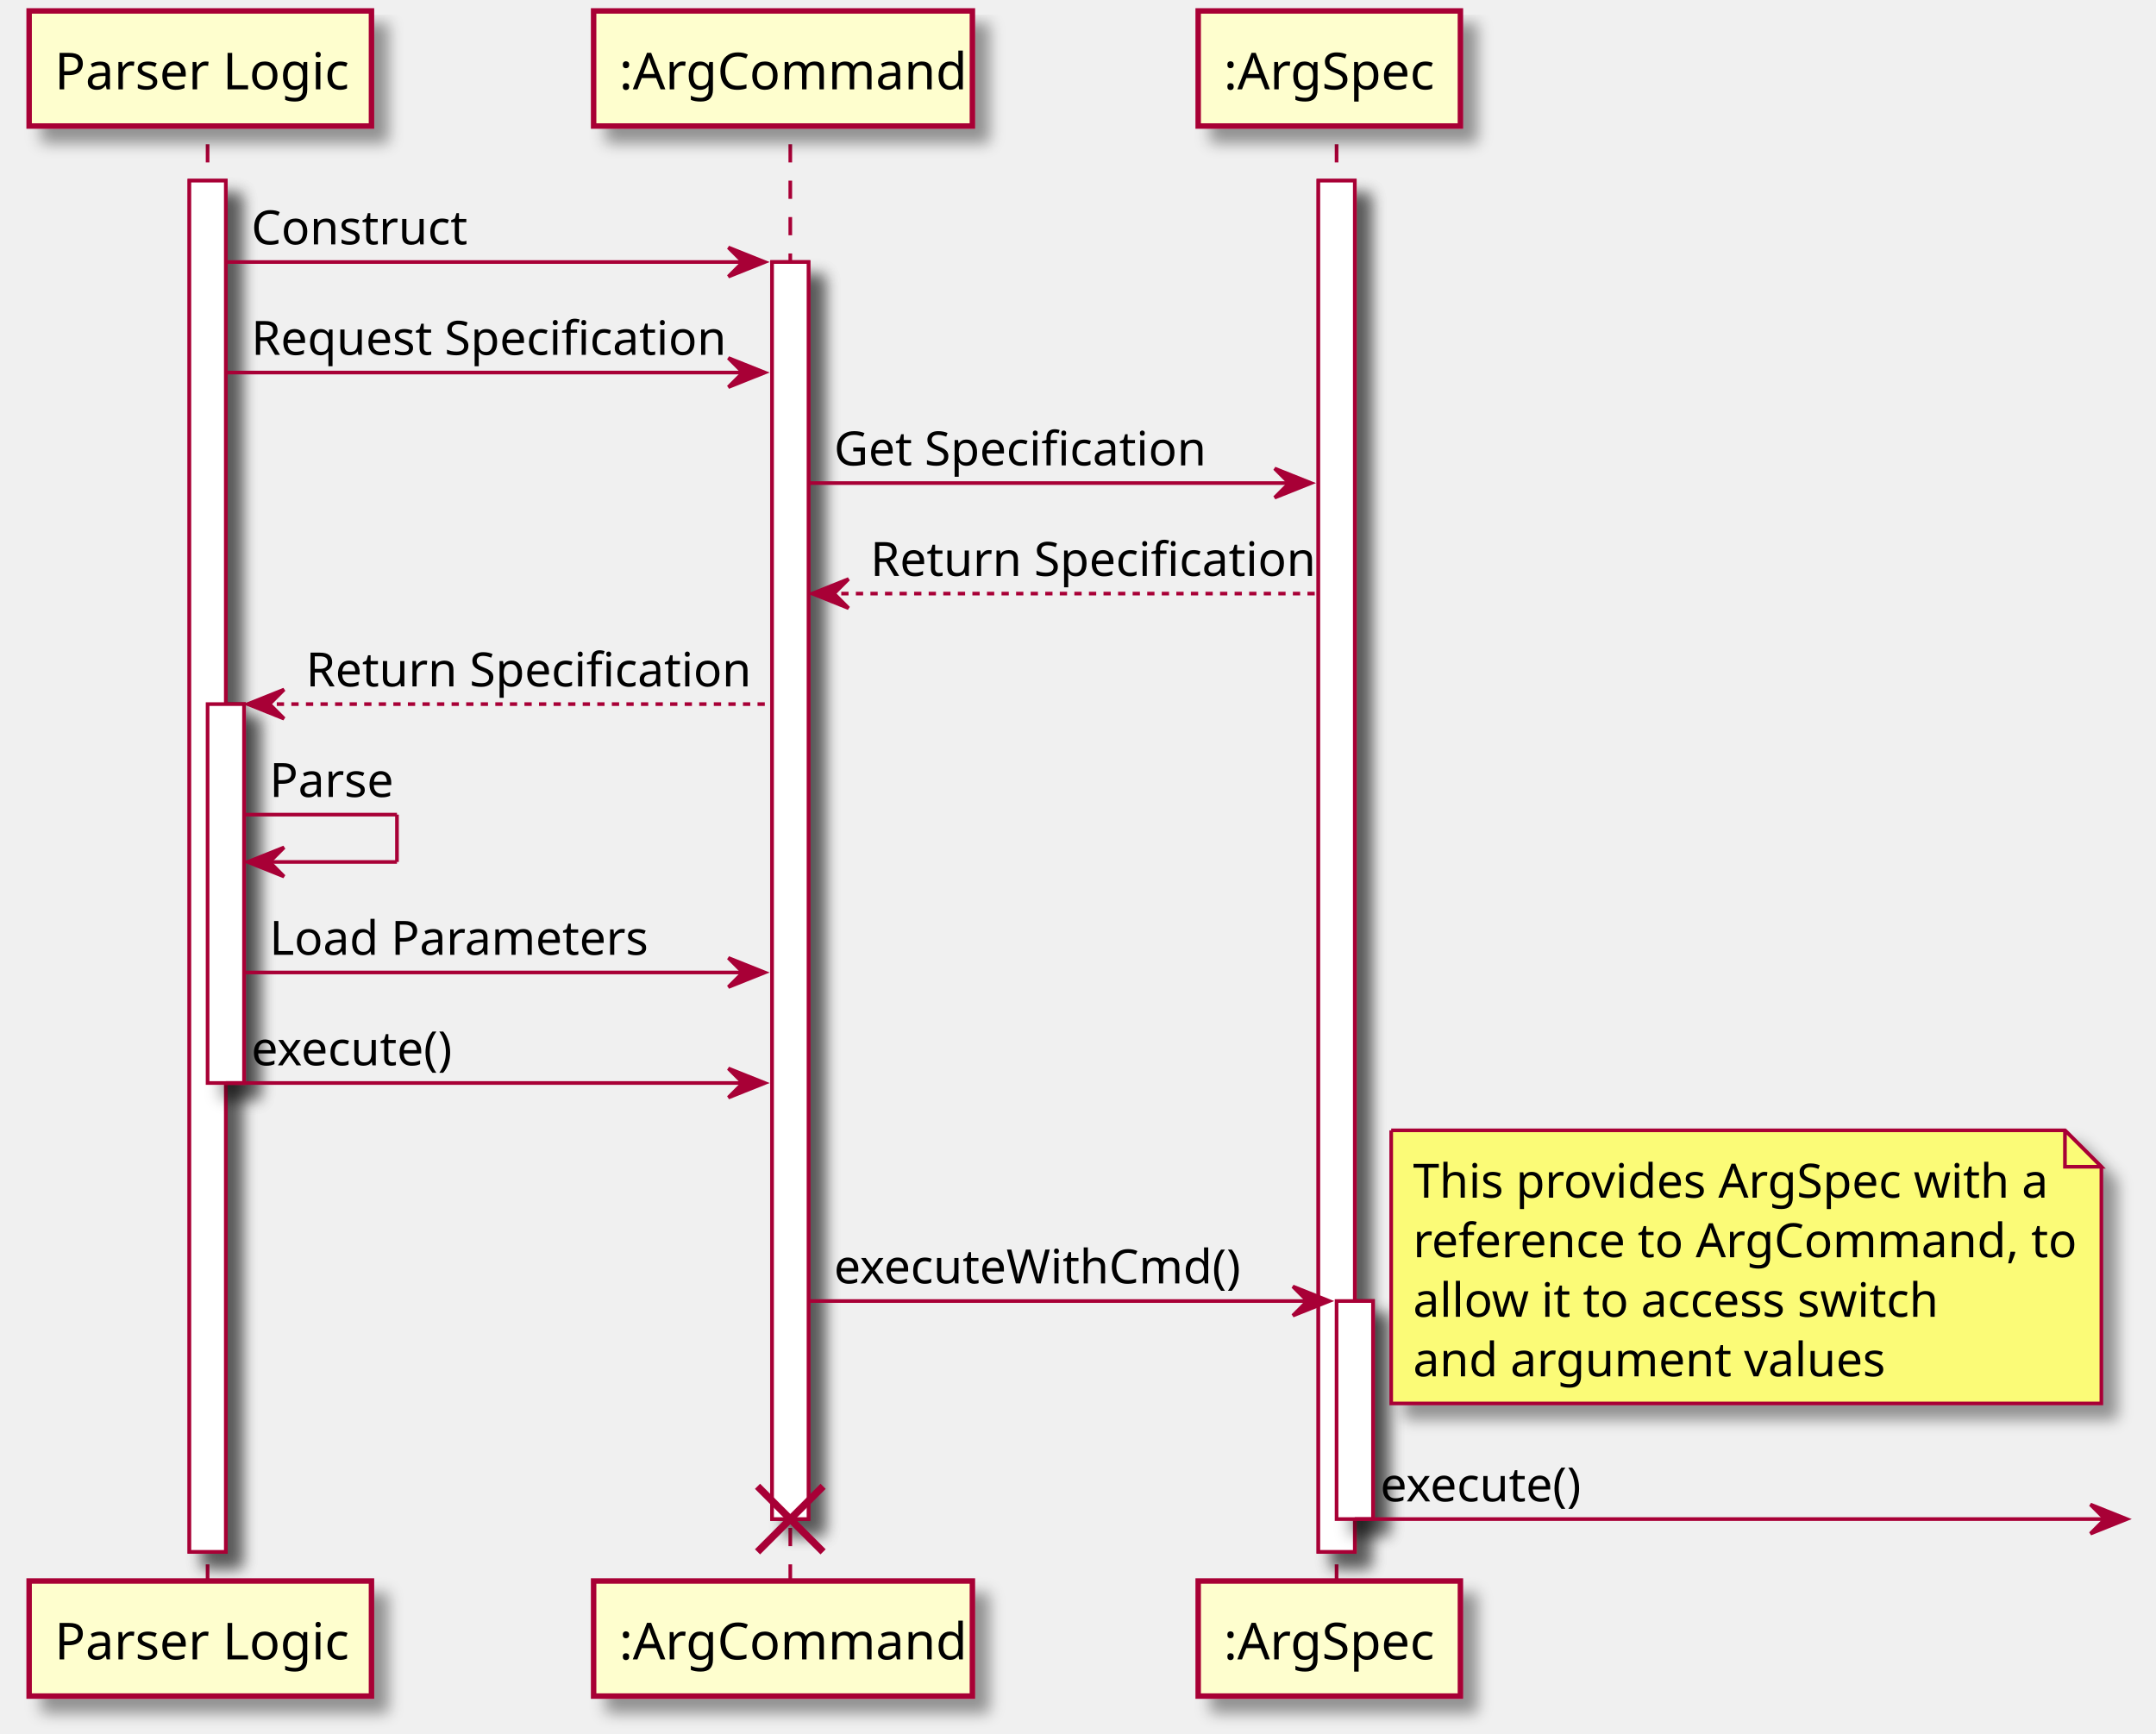
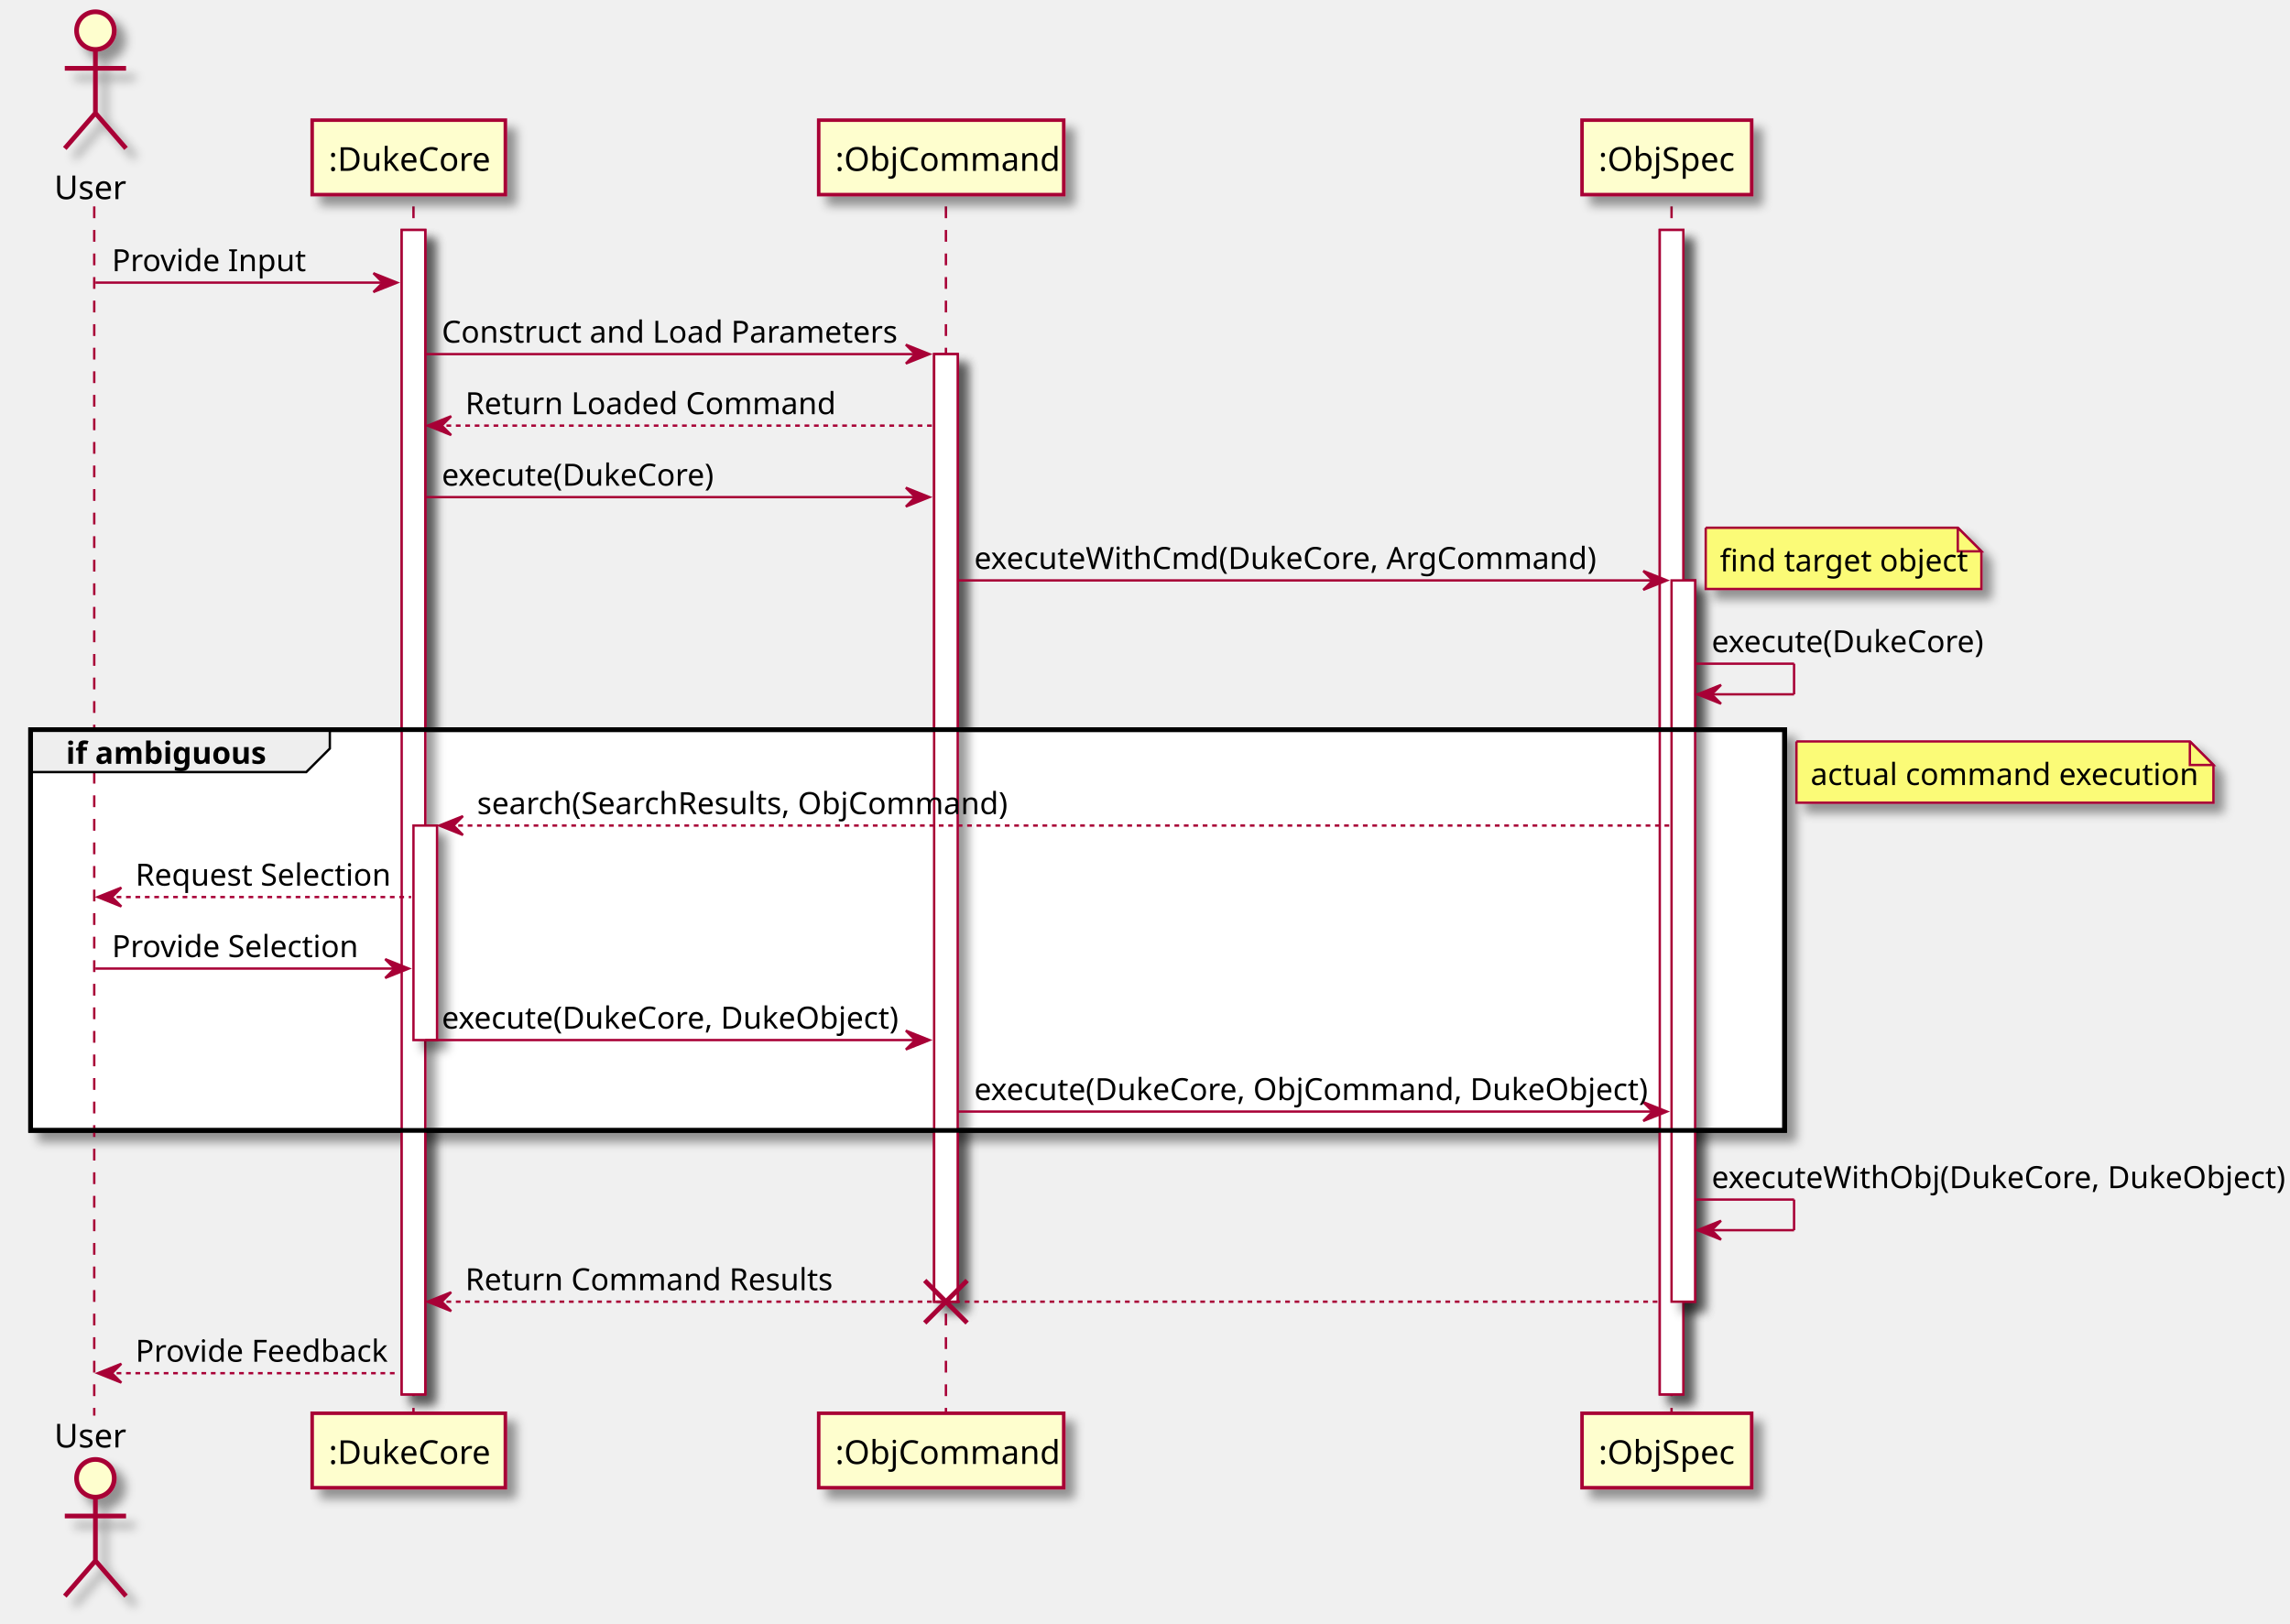
- <svg xmlns="http://www.w3.org/2000/svg" contentScriptType="application/ecmascript" contentStyleType="text/css" height="476px" preserveAspectRatio="none" style="width:592px;height:476px;" version="1.1" viewBox="0 0 592 476" width="592px" zoomAndPan="magnify">
+ <svg xmlns="http://www.w3.org/2000/svg" contentScriptType="application/ecmascript" contentStyleType="text/css" height="689px" preserveAspectRatio="none" style="width:972px;height:689px;" version="1.1" viewBox="0 0 972 689" width="972px" zoomAndPan="magnify">
  <defs>
-     <filter height="300%" id="fcdjhxbaj05fv" width="300%" x="-1" y="-1">
+     <filter height="300%" id="fishuo1ubt8bs" width="300%" x="-1" y="-1">
      <feGaussianBlur result="blurOut" stdDeviation="2.0" />
      <feColorMatrix in="blurOut" result="blurOut2" type="matrix" values="0 0 0 0 0 0 0 0 0 0 0 0 0 0 0 0 0 0 .4 0" />
      <feOffset dx="4.0" dy="4.0" in="blurOut2" result="blurOut3" />
      <feBlend in="SourceGraphic" in2="blurOut3" mode="normal" />
    </filter>
  </defs>
  <g>
-     <rect fill="#FFFFFF" filter="url(#fcdjhxbaj05fv)" height="376.57" style="stroke: #A80036; stroke-width: 1.0;" width="10" x="52" y="49.609" />
-     <rect fill="#FFFFFF" filter="url(#fcdjhxbaj05fv)" height="104.055" style="stroke: #A80036; stroke-width: 1.0;" width="10" x="57" y="193.367" />
-     <rect fill="#FFFFFF" filter="url(#fcdjhxbaj05fv)" height="345.219" style="stroke: #A80036; stroke-width: 1.0;" width="10" x="212" y="71.961" />
-     <rect fill="#FFFFFF" filter="url(#fcdjhxbaj05fv)" height="376.57" style="stroke: #A80036; stroke-width: 1.0;" width="10" x="362" y="49.609" />
-     <rect fill="#FFFFFF" filter="url(#fcdjhxbaj05fv)" height="59.879" style="stroke: #A80036; stroke-width: 1.0;" width="10" x="367" y="357.301" />
-     <line style="stroke: #A80036; stroke-width: 1.0; stroke-dasharray: 5.0,5.0;" x1="57" x2="57" y1="39.609" y2="435.18" />
-     <line style="stroke: #A80036; stroke-width: 1.0; stroke-dasharray: 5.0,5.0;" x1="217" x2="217" y1="39.609" y2="435.18" />
-     <line style="stroke: #A80036; stroke-width: 1.0; stroke-dasharray: 5.0,5.0;" x1="367" x2="367" y1="39.609" y2="435.18" />
-     <rect fill="#FEFECE" filter="url(#fcdjhxbaj05fv)" height="31.609" style="stroke: #A80036; stroke-width: 1.5;" width="94" x="8" y="3" />
-     <text fill="#000000" font-family="sans-serif" font-size="14" lengthAdjust="spacingAndGlyphs" textLength="80" x="15" y="24.533">Parser Logic</text>
-     <rect fill="#FEFECE" filter="url(#fcdjhxbaj05fv)" height="31.609" style="stroke: #A80036; stroke-width: 1.5;" width="94" x="8" y="434.18" />
-     <text fill="#000000" font-family="sans-serif" font-size="14" lengthAdjust="spacingAndGlyphs" textLength="80" x="15" y="455.713">Parser Logic</text>
-     <rect fill="#FEFECE" filter="url(#fcdjhxbaj05fv)" height="31.609" style="stroke: #A80036; stroke-width: 1.5;" width="104" x="163" y="3" />
-     <text fill="#000000" font-family="sans-serif" font-size="14" lengthAdjust="spacingAndGlyphs" textLength="90" x="170" y="24.533">:ArgCommand</text>
-     <rect fill="#FEFECE" filter="url(#fcdjhxbaj05fv)" height="31.609" style="stroke: #A80036; stroke-width: 1.5;" width="104" x="163" y="434.18" />
-     <text fill="#000000" font-family="sans-serif" font-size="14" lengthAdjust="spacingAndGlyphs" textLength="90" x="170" y="455.713">:ArgCommand</text>
-     <rect fill="#FEFECE" filter="url(#fcdjhxbaj05fv)" height="31.609" style="stroke: #A80036; stroke-width: 1.5;" width="72" x="329" y="3" />
-     <text fill="#000000" font-family="sans-serif" font-size="14" lengthAdjust="spacingAndGlyphs" textLength="58" x="336" y="24.533">:ArgSpec</text>
-     <rect fill="#FEFECE" filter="url(#fcdjhxbaj05fv)" height="31.609" style="stroke: #A80036; stroke-width: 1.5;" width="72" x="329" y="434.18" />
-     <text fill="#000000" font-family="sans-serif" font-size="14" lengthAdjust="spacingAndGlyphs" textLength="58" x="336" y="455.713">:ArgSpec</text>
-     <rect fill="#FFFFFF" filter="url(#fcdjhxbaj05fv)" height="376.57" style="stroke: #A80036; stroke-width: 1.0;" width="10" x="52" y="49.609" />
-     <rect fill="#FFFFFF" filter="url(#fcdjhxbaj05fv)" height="104.055" style="stroke: #A80036; stroke-width: 1.0;" width="10" x="57" y="193.367" />
-     <rect fill="#FFFFFF" filter="url(#fcdjhxbaj05fv)" height="345.219" style="stroke: #A80036; stroke-width: 1.0;" width="10" x="212" y="71.961" />
-     <rect fill="#FFFFFF" filter="url(#fcdjhxbaj05fv)" height="376.57" style="stroke: #A80036; stroke-width: 1.0;" width="10" x="362" y="49.609" />
-     <rect fill="#FFFFFF" filter="url(#fcdjhxbaj05fv)" height="59.879" style="stroke: #A80036; stroke-width: 1.0;" width="10" x="367" y="357.301" />
-     <polygon fill="#A80036" points="200,67.961,210,71.961,200,75.961,204,71.961" style="stroke: #A80036; stroke-width: 1.0;" />
-     <line style="stroke: #A80036; stroke-width: 1.0;" x1="62" x2="206" y1="71.961" y2="71.961" />
-     <text fill="#000000" font-family="sans-serif" font-size="13" lengthAdjust="spacingAndGlyphs" textLength="56" x="69" y="67.105">Construct</text>
-     <polygon fill="#A80036" points="200,98.312,210,102.312,200,106.312,204,102.312" style="stroke: #A80036; stroke-width: 1.0;" />
-     <line style="stroke: #A80036; stroke-width: 1.0;" x1="62" x2="206" y1="102.312" y2="102.312" />
-     <text fill="#000000" font-family="sans-serif" font-size="13" lengthAdjust="spacingAndGlyphs" textLength="126" x="69" y="97.456">Request Specification</text>
-     <polygon fill="#A80036" points="350,128.664,360,132.664,350,136.664,354,132.664" style="stroke: #A80036; stroke-width: 1.0;" />
-     <line style="stroke: #A80036; stroke-width: 1.0;" x1="222" x2="356" y1="132.664" y2="132.664" />
-     <text fill="#000000" font-family="sans-serif" font-size="13" lengthAdjust="spacingAndGlyphs" textLength="99" x="229" y="127.808">Get Specification</text>
-     <polygon fill="#A80036" points="233,159.016,223,163.016,233,167.016,229,163.016" style="stroke: #A80036; stroke-width: 1.0;" />
-     <line style="stroke: #A80036; stroke-width: 1.0; stroke-dasharray: 2.0,2.0;" x1="227" x2="361" y1="163.016" y2="163.016" />
-     <text fill="#000000" font-family="sans-serif" font-size="13" lengthAdjust="spacingAndGlyphs" textLength="116" x="239" y="158.159">Return Specification</text>
-     <polygon fill="#A80036" points="78,189.367,68,193.367,78,197.367,74,193.367" style="stroke: #A80036; stroke-width: 1.0;" />
-     <line style="stroke: #A80036; stroke-width: 1.0; stroke-dasharray: 2.0,2.0;" x1="72" x2="211" y1="193.367" y2="193.367" />
-     <text fill="#000000" font-family="sans-serif" font-size="13" lengthAdjust="spacingAndGlyphs" textLength="116" x="84" y="188.511">Return Specification</text>
-     <line style="stroke: #A80036; stroke-width: 1.0;" x1="67" x2="109" y1="223.719" y2="223.719" />
-     <line style="stroke: #A80036; stroke-width: 1.0;" x1="109" x2="109" y1="223.719" y2="236.719" />
-     <line style="stroke: #A80036; stroke-width: 1.0;" x1="68" x2="109" y1="236.719" y2="236.719" />
-     <polygon fill="#A80036" points="78,232.719,68,236.719,78,240.719,74,236.719" style="stroke: #A80036; stroke-width: 1.0;" />
-     <text fill="#000000" font-family="sans-serif" font-size="13" lengthAdjust="spacingAndGlyphs" textLength="34" x="74" y="218.862">Parse</text>
-     <polygon fill="#A80036" points="200,263.07,210,267.07,200,271.07,204,267.07" style="stroke: #A80036; stroke-width: 1.0;" />
-     <line style="stroke: #A80036; stroke-width: 1.0;" x1="67" x2="206" y1="267.07" y2="267.07" />
-     <text fill="#000000" font-family="sans-serif" font-size="13" lengthAdjust="spacingAndGlyphs" textLength="99" x="74" y="262.214">Load Parameters</text>
-     <polygon fill="#A80036" points="200,293.422,210,297.422,200,301.422,204,297.422" style="stroke: #A80036; stroke-width: 1.0;" />
-     <line style="stroke: #A80036; stroke-width: 1.0;" x1="62" x2="206" y1="297.422" y2="297.422" />
-     <text fill="#000000" font-family="sans-serif" font-size="13" lengthAdjust="spacingAndGlyphs" textLength="54" x="69" y="292.565">execute()</text>
-     <polygon fill="#A80036" points="355,353.301,365,357.301,355,361.301,359,357.301" style="stroke: #A80036; stroke-width: 1.0;" />
-     <line style="stroke: #A80036; stroke-width: 1.0;" x1="222" x2="361" y1="357.301" y2="357.301" />
-     <text fill="#000000" font-family="sans-serif" font-size="13" lengthAdjust="spacingAndGlyphs" textLength="108" x="229" y="352.444">executeWithCmd()</text>
-     <path d="M382,310.422 L382,385.422 L577,385.422 L577,320.422 L567,310.422 L382,310.422 " fill="#FBFB77" filter="url(#fcdjhxbaj05fv)" style="stroke: #A80036; stroke-width: 1.0;" />
-     <path d="M567,310.422 L567,320.422 L577,320.422 L567,310.422 " fill="#FBFB77" style="stroke: #A80036; stroke-width: 1.0;" />
-     <text fill="#000000" font-family="sans-serif" font-size="13" lengthAdjust="spacingAndGlyphs" textLength="167" x="388" y="328.917">This provides ArgSpec with a</text>
-     <text fill="#000000" font-family="sans-serif" font-size="13" lengthAdjust="spacingAndGlyphs" textLength="170" x="388" y="345.269">reference to ArgCommand, to</text>
-     <text fill="#000000" font-family="sans-serif" font-size="13" lengthAdjust="spacingAndGlyphs" textLength="142" x="388" y="361.62">allow it to access switch</text>
-     <text fill="#000000" font-family="sans-serif" font-size="13" lengthAdjust="spacingAndGlyphs" textLength="119" x="388" y="377.972">and argument values</text>
-     <polygon fill="#A80036" points="574,413.18,584,417.18,574,421.18,578,417.18" style="stroke: #A80036; stroke-width: 1.0;" />
-     <line style="stroke: #A80036; stroke-width: 1.0;" x1="372" x2="580" y1="417.18" y2="417.18" />
-     <text fill="#000000" font-family="sans-serif" font-size="13" lengthAdjust="spacingAndGlyphs" textLength="54" x="379" y="412.323">execute()</text>
-     <line style="stroke: #A80036; stroke-width: 2.0;" x1="208" x2="226" y1="408.18" y2="426.18" />
-     <line style="stroke: #A80036; stroke-width: 2.0;" x1="208" x2="226" y1="426.18" y2="408.18" />
+     <rect fill="#FFFFFF" filter="url(#fishuo1ubt8bs)" height="494.273" style="stroke: #A80036; stroke-width: 1.0;" width="10" x="170.5" y="97.609" />
+     <rect fill="#FFFFFF" filter="url(#fishuo1ubt8bs)" height="91.055" style="stroke: #A80036; stroke-width: 1.0;" width="10" x="175.5" y="350.422" />
+     <rect fill="#FFFFFF" filter="url(#fishuo1ubt8bs)" height="402.219" style="stroke: #A80036; stroke-width: 1.0;" width="10" x="396.5" y="150.312" />
+     <rect fill="#FFFFFF" filter="url(#fishuo1ubt8bs)" height="494.273" style="stroke: #A80036; stroke-width: 1.0;" width="10" x="704.5" y="97.609" />
+     <rect fill="#FFFFFF" filter="url(#fishuo1ubt8bs)" height="306.164" style="stroke: #A80036; stroke-width: 1.0;" width="10" x="709.5" y="246.367" />
+     <rect fill="#FFFFFF" filter="url(#fishuo1ubt8bs)" height="170.109" style="stroke: #000000; stroke-width: 2.0;" width="744.5" x="13" y="309.719" />
+     <line style="stroke: #A80036; stroke-width: 1.0; stroke-dasharray: 5.0,5.0;" x1="40" x2="40" y1="87.609" y2="600.883" />
+     <line style="stroke: #A80036; stroke-width: 1.0; stroke-dasharray: 5.0,5.0;" x1="175.5" x2="175.5" y1="87.609" y2="600.883" />
+     <line style="stroke: #A80036; stroke-width: 1.0; stroke-dasharray: 5.0,5.0;" x1="401.5" x2="401.5" y1="87.609" y2="600.883" />
+     <line style="stroke: #A80036; stroke-width: 1.0; stroke-dasharray: 5.0,5.0;" x1="709.5" x2="709.5" y1="87.609" y2="600.883" />
+     <text fill="#000000" font-family="sans-serif" font-size="14" lengthAdjust="spacingAndGlyphs" textLength="29" x="23" y="84.533">User</text>
+     <ellipse cx="40.5" cy="13" fill="#FEFECE" filter="url(#fishuo1ubt8bs)" rx="8" ry="8" style="stroke: #A80036; stroke-width: 2.0;" />
+     <path d="M40.5,21 L40.5,48 M27.5,29 L53.5,29 M40.5,48 L27.5,63 M40.5,48 L53.5,63 " fill="none" filter="url(#fishuo1ubt8bs)" style="stroke: #A80036; stroke-width: 2.0;" />
+     <text fill="#000000" font-family="sans-serif" font-size="14" lengthAdjust="spacingAndGlyphs" textLength="29" x="23" y="614.416">User</text>
+     <ellipse cx="40.5" cy="627.492" fill="#FEFECE" filter="url(#fishuo1ubt8bs)" rx="8" ry="8" style="stroke: #A80036; stroke-width: 2.0;" />
+     <path d="M40.5,635.492 L40.5,662.492 M27.5,643.492 L53.5,643.492 M40.5,662.492 L27.5,677.492 M40.5,662.492 L53.5,677.492 " fill="none" filter="url(#fishuo1ubt8bs)" style="stroke: #A80036; stroke-width: 2.0;" />
+     <rect fill="#FEFECE" filter="url(#fishuo1ubt8bs)" height="31.609" style="stroke: #A80036; stroke-width: 1.5;" width="82" x="132.5" y="51" />
+     <text fill="#000000" font-family="sans-serif" font-size="14" lengthAdjust="spacingAndGlyphs" textLength="68" x="139.5" y="72.533">:DukeCore</text>
+     <rect fill="#FEFECE" filter="url(#fishuo1ubt8bs)" height="31.609" style="stroke: #A80036; stroke-width: 1.5;" width="82" x="132.5" y="599.883" />
+     <text fill="#000000" font-family="sans-serif" font-size="14" lengthAdjust="spacingAndGlyphs" textLength="68" x="139.5" y="621.416">:DukeCore</text>
+     <rect fill="#FEFECE" filter="url(#fishuo1ubt8bs)" height="31.609" style="stroke: #A80036; stroke-width: 1.5;" width="104" x="347.5" y="51" />
+     <text fill="#000000" font-family="sans-serif" font-size="14" lengthAdjust="spacingAndGlyphs" textLength="90" x="354.5" y="72.533">:ObjCommand</text>
+     <rect fill="#FEFECE" filter="url(#fishuo1ubt8bs)" height="31.609" style="stroke: #A80036; stroke-width: 1.5;" width="104" x="347.5" y="599.883" />
+     <text fill="#000000" font-family="sans-serif" font-size="14" lengthAdjust="spacingAndGlyphs" textLength="90" x="354.5" y="621.416">:ObjCommand</text>
+     <rect fill="#FEFECE" filter="url(#fishuo1ubt8bs)" height="31.609" style="stroke: #A80036; stroke-width: 1.5;" width="72" x="671.5" y="51" />
+     <text fill="#000000" font-family="sans-serif" font-size="14" lengthAdjust="spacingAndGlyphs" textLength="58" x="678.5" y="72.533">:ObjSpec</text>
+     <rect fill="#FEFECE" filter="url(#fishuo1ubt8bs)" height="31.609" style="stroke: #A80036; stroke-width: 1.5;" width="72" x="671.5" y="599.883" />
+     <text fill="#000000" font-family="sans-serif" font-size="14" lengthAdjust="spacingAndGlyphs" textLength="58" x="678.5" y="621.416">:ObjSpec</text>
+     <rect fill="#FFFFFF" filter="url(#fishuo1ubt8bs)" height="494.273" style="stroke: #A80036; stroke-width: 1.0;" width="10" x="170.5" y="97.609" />
+     <rect fill="#FFFFFF" filter="url(#fishuo1ubt8bs)" height="91.055" style="stroke: #A80036; stroke-width: 1.0;" width="10" x="175.5" y="350.422" />
+     <rect fill="#FFFFFF" filter="url(#fishuo1ubt8bs)" height="402.219" style="stroke: #A80036; stroke-width: 1.0;" width="10" x="396.5" y="150.312" />
+     <rect fill="#FFFFFF" filter="url(#fishuo1ubt8bs)" height="494.273" style="stroke: #A80036; stroke-width: 1.0;" width="10" x="704.5" y="97.609" />
+     <rect fill="#FFFFFF" filter="url(#fishuo1ubt8bs)" height="306.164" style="stroke: #A80036; stroke-width: 1.0;" width="10" x="709.5" y="246.367" />
+     <polygon fill="#A80036" points="158.5,115.961,168.5,119.961,158.5,123.961,162.5,119.961" style="stroke: #A80036; stroke-width: 1.0;" />
+     <line style="stroke: #A80036; stroke-width: 1.0;" x1="40.5" x2="164.5" y1="119.961" y2="119.961" />
+     <text fill="#000000" font-family="sans-serif" font-size="13" lengthAdjust="spacingAndGlyphs" textLength="74" x="47.5" y="115.105">Provide Input</text>
+     <polygon fill="#A80036" points="384.5,146.312,394.5,150.312,384.5,154.312,388.5,150.312" style="stroke: #A80036; stroke-width: 1.0;" />
+     <line style="stroke: #A80036; stroke-width: 1.0;" x1="180.5" x2="390.5" y1="150.312" y2="150.312" />
+     <text fill="#000000" font-family="sans-serif" font-size="13" lengthAdjust="spacingAndGlyphs" textLength="184" x="187.5" y="145.456">Construct and Load Parameters</text>
+     <polygon fill="#A80036" points="191.5,176.664,181.5,180.664,191.5,184.664,187.5,180.664" style="stroke: #A80036; stroke-width: 1.0;" />
+     <line style="stroke: #A80036; stroke-width: 1.0; stroke-dasharray: 2.0,2.0;" x1="185.5" x2="395.5" y1="180.664" y2="180.664" />
+     <text fill="#000000" font-family="sans-serif" font-size="13" lengthAdjust="spacingAndGlyphs" textLength="147" x="197.5" y="175.808">Return Loaded Command</text>
+     <polygon fill="#A80036" points="384.5,207.016,394.5,211.016,384.5,215.016,388.5,211.016" style="stroke: #A80036; stroke-width: 1.0;" />
+     <line style="stroke: #A80036; stroke-width: 1.0;" x1="180.5" x2="390.5" y1="211.016" y2="211.016" />
+     <text fill="#000000" font-family="sans-serif" font-size="13" lengthAdjust="spacingAndGlyphs" textLength="111" x="187.5" y="206.159">execute(DukeCore)</text>
+     <polygon fill="#A80036" points="697.5,242.367,707.5,246.367,697.5,250.367,701.5,246.367" style="stroke: #A80036; stroke-width: 1.0;" />
+     <line style="stroke: #A80036; stroke-width: 1.0;" x1="406.5" x2="703.5" y1="246.367" y2="246.367" />
+     <text fill="#000000" font-family="sans-serif" font-size="13" lengthAdjust="spacingAndGlyphs" textLength="252" x="413.5" y="241.511">executeWithCmd(DukeCore, ArgCommand)</text>
+     <path d="M724,224.016 L724,250.016 L841,250.016 L841,234.016 L831,224.016 L724,224.016 " fill="#FBFB77" filter="url(#fishuo1ubt8bs)" style="stroke: #A80036; stroke-width: 1.0;" />
+     <path d="M831,224.016 L831,234.016 L841,234.016 L831,224.016 " fill="#FBFB77" style="stroke: #A80036; stroke-width: 1.0;" />
+     <text fill="#000000" font-family="sans-serif" font-size="13" lengthAdjust="spacingAndGlyphs" textLength="96" x="730" y="242.511">find target object</text>
+     <line style="stroke: #A80036; stroke-width: 1.0;" x1="719.5" x2="761.5" y1="281.719" y2="281.719" />
+     <line style="stroke: #A80036; stroke-width: 1.0;" x1="761.5" x2="761.5" y1="281.719" y2="294.719" />
+     <line style="stroke: #A80036; stroke-width: 1.0;" x1="720.5" x2="761.5" y1="294.719" y2="294.719" />
+     <polygon fill="#A80036" points="730.5,290.719,720.5,294.719,730.5,298.719,726.5,294.719" style="stroke: #A80036; stroke-width: 1.0;" />
+     <text fill="#000000" font-family="sans-serif" font-size="13" lengthAdjust="spacingAndGlyphs" textLength="111" x="726.5" y="276.862">execute(DukeCore)</text>
+     <path d="M13,309.719 L140,309.719 L140,317.719 L130,327.719 L13,327.719 L13,309.719 " fill="#EEEEEE" style="stroke: #000000; stroke-width: 1.0;" />
+     <rect fill="none" height="170.109" style="stroke: #000000; stroke-width: 2.0;" width="744.5" x="13" y="309.719" />
+     <text fill="#000000" font-family="sans-serif" font-size="13" font-weight="bold" lengthAdjust="spacingAndGlyphs" textLength="82" x="28" y="324.214">if ambiguous</text>
+     <path d="M762.5,314.719 L762.5,340.719 L939.5,340.719 L939.5,324.719 L929.5,314.719 L762.5,314.719 " fill="#FBFB77" filter="url(#fishuo1ubt8bs)" style="stroke: #A80036; stroke-width: 1.0;" />
+     <path d="M929.5,314.719 L929.5,324.719 L939.5,324.719 L929.5,314.719 " fill="#FBFB77" style="stroke: #A80036; stroke-width: 1.0;" />
+     <text fill="#000000" font-family="sans-serif" font-size="13" lengthAdjust="spacingAndGlyphs" textLength="156" x="768.5" y="333.214">actual command execution</text>
+     <polygon fill="#A80036" points="196.5,346.422,186.5,350.422,196.5,354.422,192.5,350.422" style="stroke: #A80036; stroke-width: 1.0;" />
+     <line style="stroke: #A80036; stroke-width: 1.0; stroke-dasharray: 2.0,2.0;" x1="190.5" x2="708.5" y1="350.422" y2="350.422" />
+     <text fill="#000000" font-family="sans-serif" font-size="13" lengthAdjust="spacingAndGlyphs" textLength="219" x="202.5" y="345.565">search(SearchResults, ObjCommand)</text>
+     <polygon fill="#A80036" points="51.5,376.773,41.5,380.773,51.5,384.773,47.5,380.773" style="stroke: #A80036; stroke-width: 1.0;" />
+     <line style="stroke: #A80036; stroke-width: 1.0; stroke-dasharray: 2.0,2.0;" x1="45.5" x2="174.5" y1="380.773" y2="380.773" />
+     <text fill="#000000" font-family="sans-serif" font-size="13" lengthAdjust="spacingAndGlyphs" textLength="106" x="57.5" y="375.917">Request Selection</text>
+     <polygon fill="#A80036" points="163.5,407.125,173.5,411.125,163.5,415.125,167.5,411.125" style="stroke: #A80036; stroke-width: 1.0;" />
+     <line style="stroke: #A80036; stroke-width: 1.0;" x1="40.5" x2="169.5" y1="411.125" y2="411.125" />
+     <text fill="#000000" font-family="sans-serif" font-size="13" lengthAdjust="spacingAndGlyphs" textLength="100" x="47.5" y="406.269">Provide Selection</text>
+     <polygon fill="#A80036" points="384.5,437.477,394.5,441.477,384.5,445.477,388.5,441.477" style="stroke: #A80036; stroke-width: 1.0;" />
+     <line style="stroke: #A80036; stroke-width: 1.0;" x1="180.5" x2="390.5" y1="441.477" y2="441.477" />
+     <text fill="#000000" font-family="sans-serif" font-size="13" lengthAdjust="spacingAndGlyphs" textLength="187" x="187.5" y="436.62">execute(DukeCore, DukeObject)</text>
+     <polygon fill="#A80036" points="697.5,467.828,707.5,471.828,697.5,475.828,701.5,471.828" style="stroke: #A80036; stroke-width: 1.0;" />
+     <line style="stroke: #A80036; stroke-width: 1.0;" x1="406.5" x2="703.5" y1="471.828" y2="471.828" />
+     <text fill="#000000" font-family="sans-serif" font-size="13" lengthAdjust="spacingAndGlyphs" textLength="274" x="413.5" y="466.972">execute(DukeCore, ObjCommand, DukeObject)</text>
+     <line style="stroke: #A80036; stroke-width: 1.0;" x1="719.5" x2="761.5" y1="509.18" y2="509.18" />
+     <line style="stroke: #A80036; stroke-width: 1.0;" x1="761.5" x2="761.5" y1="509.18" y2="522.18" />
+     <line style="stroke: #A80036; stroke-width: 1.0;" x1="720.5" x2="761.5" y1="522.18" y2="522.18" />
+     <polygon fill="#A80036" points="730.5,518.18,720.5,522.18,730.5,526.18,726.5,522.18" style="stroke: #A80036; stroke-width: 1.0;" />
+     <text fill="#000000" font-family="sans-serif" font-size="13" lengthAdjust="spacingAndGlyphs" textLength="234" x="726.5" y="504.323">executeWithObj(DukeCore, DukeObject)</text>
+     <polygon fill="#A80036" points="191.5,548.531,181.5,552.531,191.5,556.531,187.5,552.531" style="stroke: #A80036; stroke-width: 1.0;" />
+     <line style="stroke: #A80036; stroke-width: 1.0; stroke-dasharray: 2.0,2.0;" x1="185.5" x2="703.5" y1="552.531" y2="552.531" />
+     <text fill="#000000" font-family="sans-serif" font-size="13" lengthAdjust="spacingAndGlyphs" textLength="149" x="197.5" y="547.675">Return Command Results</text>
+     <line style="stroke: #A80036; stroke-width: 2.0;" x1="392.5" x2="410.5" y1="543.531" y2="561.531" />
+     <line style="stroke: #A80036; stroke-width: 2.0;" x1="392.5" x2="410.5" y1="561.531" y2="543.531" />
+     <polygon fill="#A80036" points="51.5,578.883,41.5,582.883,51.5,586.883,47.5,582.883" style="stroke: #A80036; stroke-width: 1.0;" />
+     <line style="stroke: #A80036; stroke-width: 1.0; stroke-dasharray: 2.0,2.0;" x1="45.5" x2="169.5" y1="582.883" y2="582.883" />
+     <text fill="#000000" font-family="sans-serif" font-size="13" lengthAdjust="spacingAndGlyphs" textLength="103" x="57.5" y="578.026">Provide Feedback</text>
  </g>
</svg>
